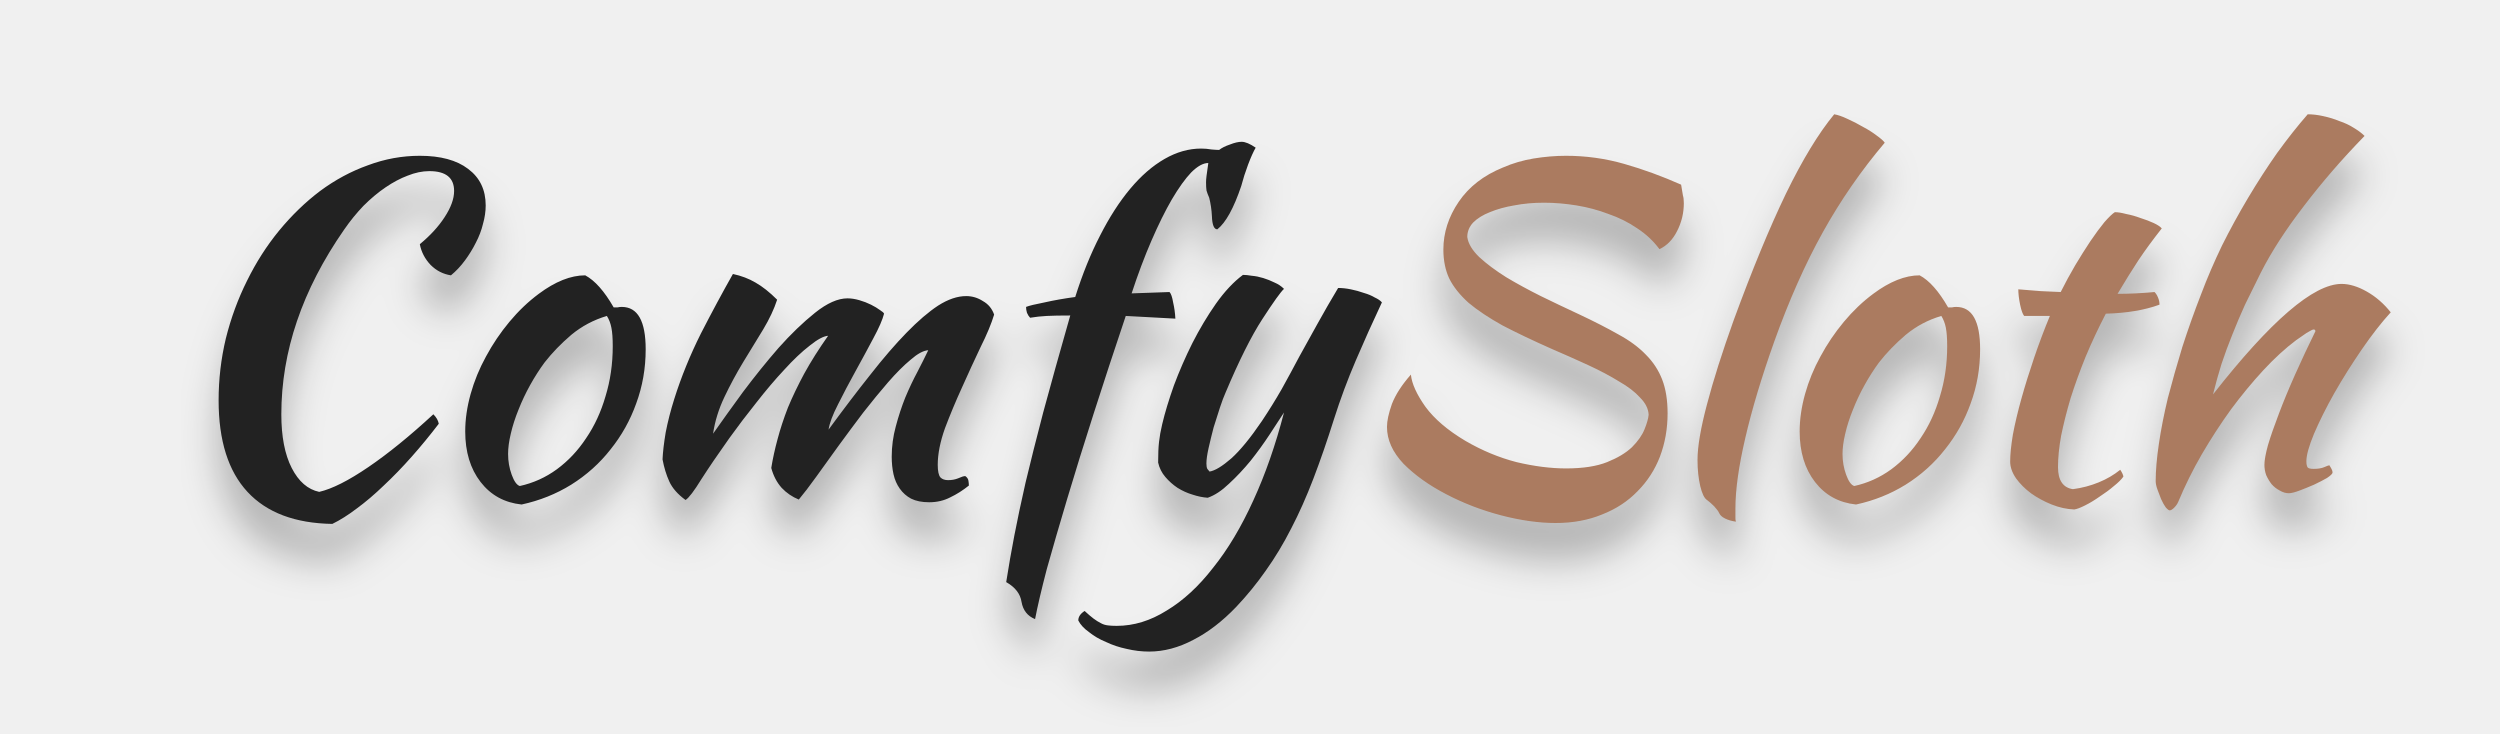
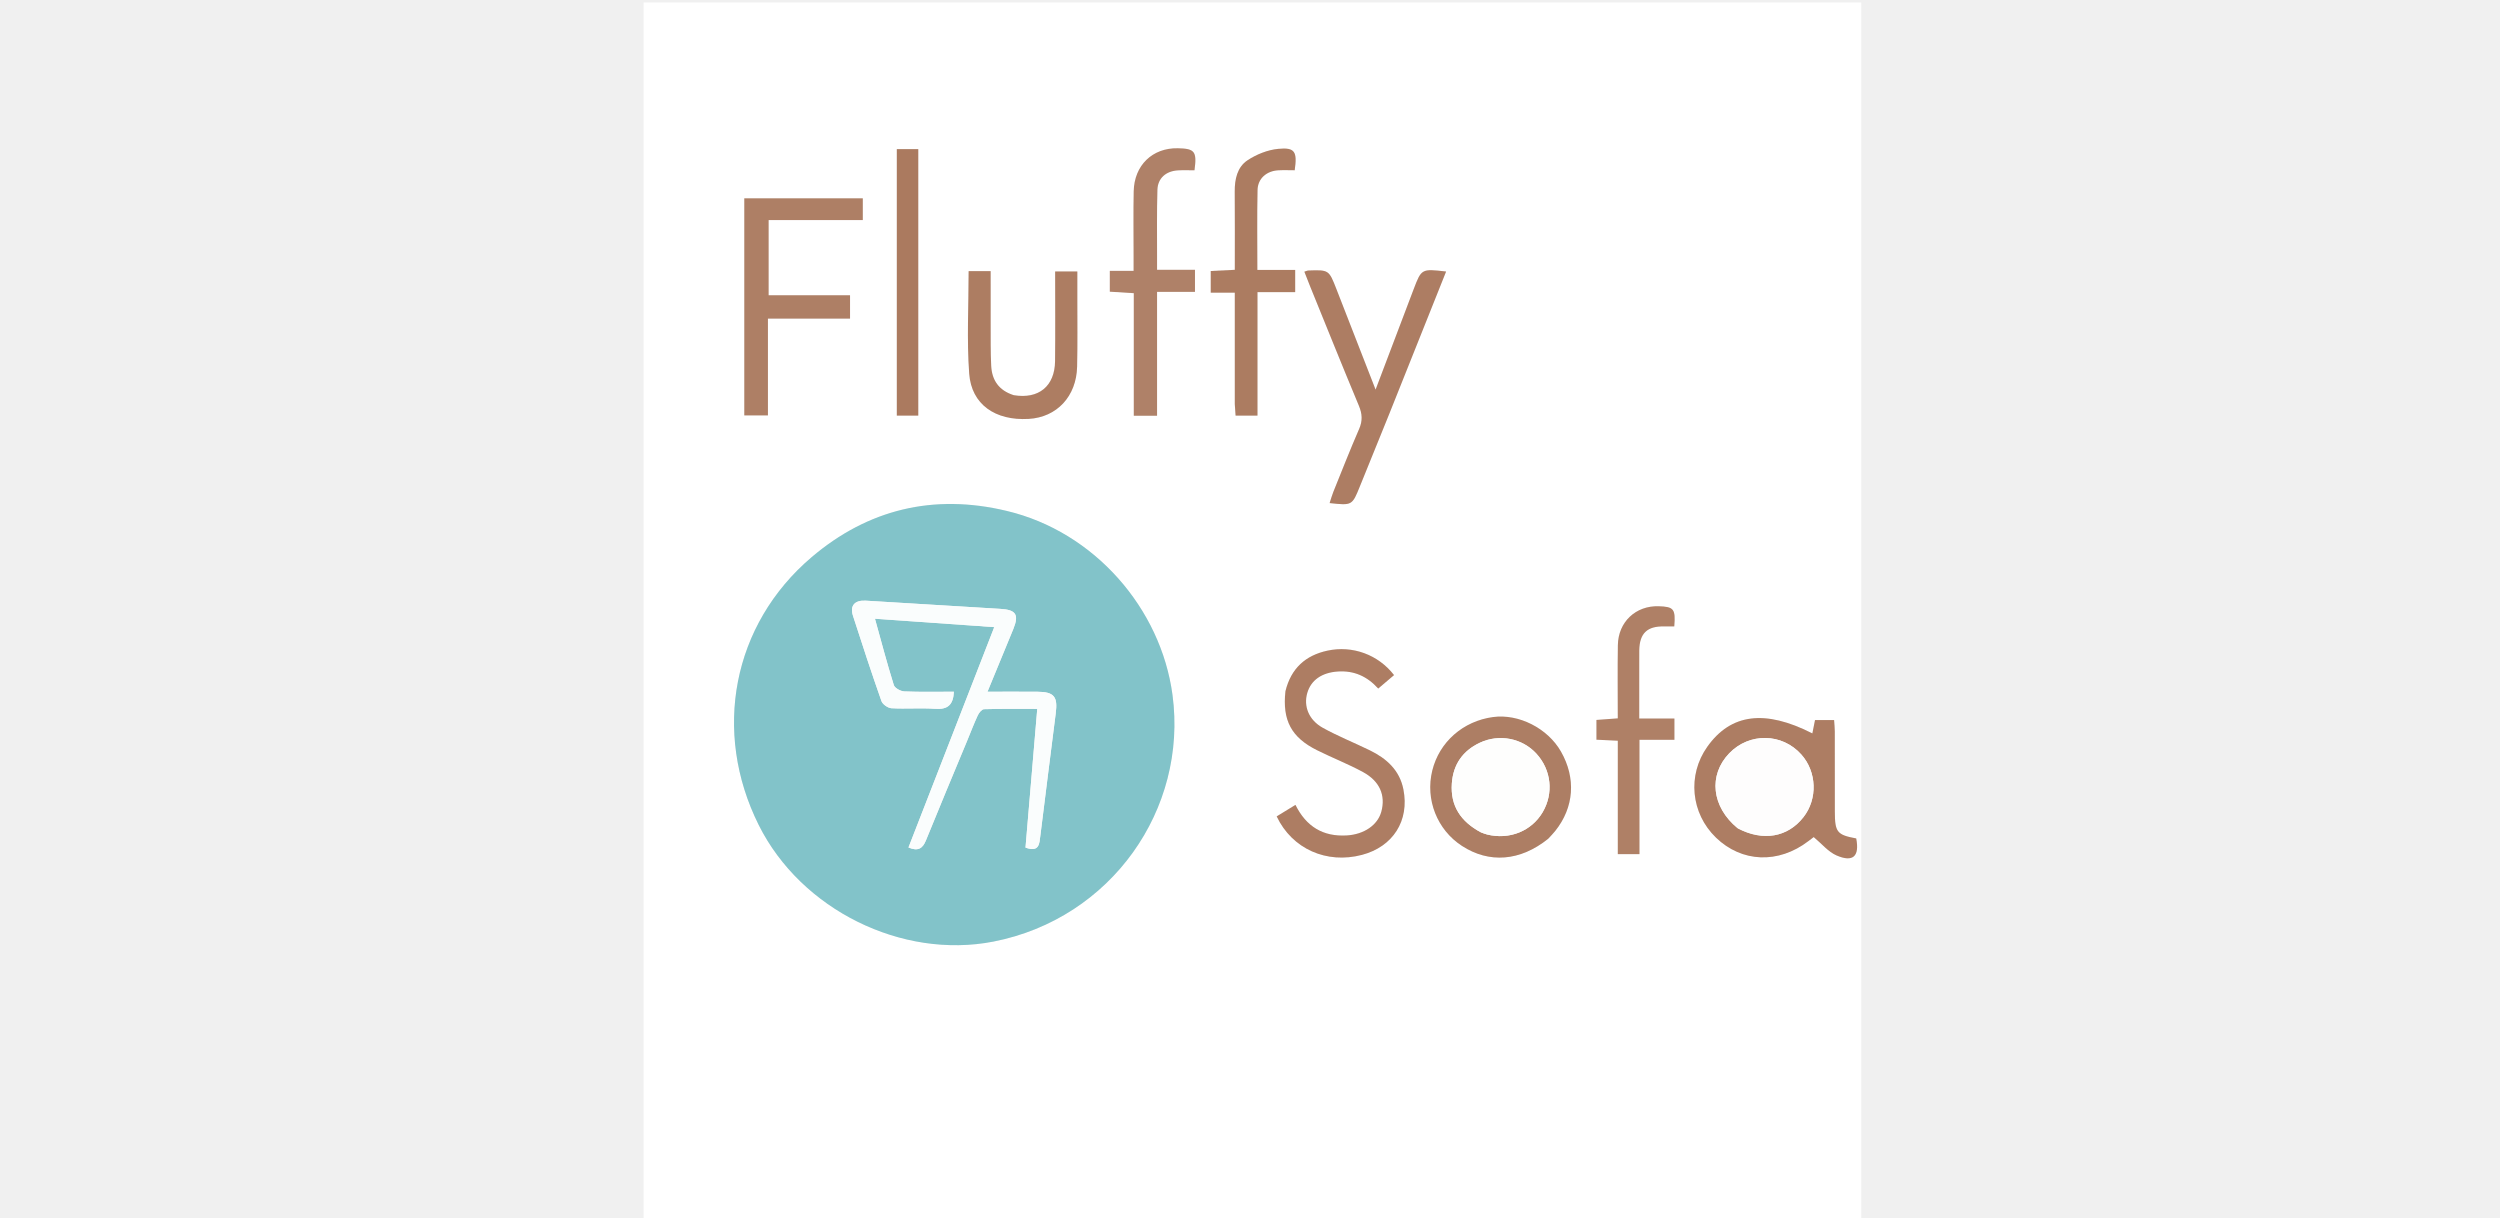
- <svg xmlns="http://www.w3.org/2000/svg" width="266" height="78" viewBox="0 0 266 78" fill="none">
-   <g filter="url(#filter0_d)">
-     <path d="M23.261 42.592C23.261 40.352 23.517 38.16 24.029 36.016C24.573 33.84 25.325 31.792 26.285 29.872C27.245 27.92 28.381 26.144 29.693 24.544C31.037 22.912 32.493 21.504 34.061 20.32C35.661 19.136 37.357 18.224 39.149 17.584C40.941 16.912 42.781 16.576 44.669 16.576C46.877 16.576 48.589 17.04 49.805 17.968C51.053 18.896 51.677 20.192 51.677 21.856C51.677 22.496 51.581 23.152 51.389 23.824C51.229 24.496 50.973 25.168 50.621 25.84C50.301 26.48 49.917 27.104 49.469 27.712C49.021 28.32 48.525 28.848 47.981 29.296C47.149 29.168 46.429 28.8 45.821 28.192C45.213 27.552 44.829 26.816 44.669 25.984C45.789 25.056 46.669 24.096 47.309 23.104C47.981 22.08 48.317 21.152 48.317 20.32C48.317 18.912 47.437 18.208 45.677 18.208C44.941 18.208 44.173 18.368 43.373 18.688C42.605 18.976 41.821 19.392 41.021 19.936C40.221 20.48 39.437 21.136 38.669 21.904C37.933 22.672 37.245 23.52 36.605 24.448C32.157 30.848 29.933 37.392 29.933 44.08C29.933 46.448 30.301 48.352 31.037 49.792C31.773 51.232 32.749 52.08 33.965 52.336C35.341 52.016 37.085 51.136 39.197 49.696C41.309 48.256 43.613 46.384 46.109 44.08C46.429 44.4 46.621 44.736 46.685 45.088C45.757 46.304 44.797 47.472 43.805 48.592C42.813 49.712 41.821 50.736 40.829 51.664C39.869 52.592 38.909 53.408 37.949 54.112C37.021 54.816 36.157 55.36 35.357 55.744C31.389 55.68 28.381 54.544 26.333 52.336C24.285 50.128 23.261 46.88 23.261 42.592ZM55.5 53.68C53.676 53.488 52.22 52.688 51.132 51.28C50.044 49.872 49.5 48.08 49.5 45.904C49.5 44.624 49.692 43.296 50.076 41.92C50.46 40.544 51.004 39.216 51.708 37.936C52.412 36.624 53.244 35.392 54.204 34.24C55.164 33.088 56.204 32.096 57.324 31.264C59.084 29.952 60.732 29.296 62.268 29.296C63.292 29.84 64.3 30.976 65.292 32.704C65.452 32.704 65.596 32.704 65.724 32.704C65.852 32.672 65.996 32.656 66.156 32.656C67.852 32.656 68.7 34.16 68.7 37.168C68.7 39.184 68.364 41.104 67.692 42.928C67.052 44.72 66.14 46.352 64.956 47.824C63.804 49.296 62.412 50.544 60.78 51.568C59.18 52.56 57.42 53.264 55.5 53.68ZM57.948 38.56C57.404 39.296 56.892 40.096 56.412 40.96C55.932 41.824 55.516 42.704 55.164 43.6C54.812 44.464 54.54 45.312 54.348 46.144C54.156 46.944 54.06 47.664 54.06 48.304C54.06 49.072 54.188 49.808 54.444 50.512C54.7 51.216 54.988 51.616 55.308 51.712C56.748 51.392 58.06 50.8 59.244 49.936C60.46 49.04 61.5 47.936 62.364 46.624C63.26 45.312 63.948 43.824 64.428 42.16C64.94 40.496 65.196 38.72 65.196 36.832C65.196 36 65.148 35.344 65.052 34.864C64.956 34.384 64.796 33.968 64.572 33.616C63.164 34.032 61.9 34.704 60.78 35.632C59.692 36.56 58.748 37.536 57.948 38.56ZM98.767 37.264C98.255 37.296 97.631 37.632 96.895 38.272C96.159 38.88 95.359 39.68 94.495 40.672C93.663 41.632 92.783 42.704 91.855 43.888C90.959 45.072 90.079 46.256 89.215 47.44C88.383 48.592 87.599 49.68 86.863 50.704C86.127 51.728 85.503 52.544 84.991 53.152C84.287 52.864 83.679 52.448 83.167 51.904C82.655 51.328 82.287 50.624 82.063 49.792C82.223 48.8 82.447 47.776 82.735 46.72C83.023 45.632 83.391 44.512 83.839 43.36C84.319 42.208 84.895 41.008 85.567 39.76C86.271 38.48 87.119 37.136 88.111 35.728C87.631 35.76 86.975 36.112 86.143 36.784C85.311 37.424 84.415 38.272 83.455 39.328C82.495 40.352 81.503 41.52 80.479 42.832C79.455 44.112 78.495 45.376 77.599 46.624C76.415 48.288 75.423 49.744 74.623 50.992C73.855 52.24 73.295 52.976 72.943 53.2C72.111 52.592 71.535 51.936 71.215 51.232C70.895 50.528 70.655 49.744 70.495 48.88C70.527 48.112 70.639 47.152 70.831 46C71.055 44.848 71.359 43.664 71.743 42.448C72.479 40.112 73.423 37.792 74.575 35.488C75.759 33.184 76.895 31.072 77.983 29.152C78.879 29.344 79.679 29.648 80.383 30.064C81.119 30.48 81.887 31.088 82.687 31.888C82.367 32.88 81.871 33.936 81.199 35.056C80.527 36.144 79.823 37.296 79.087 38.512C78.351 39.728 77.679 40.976 77.071 42.256C76.463 43.536 76.063 44.832 75.871 46.144C76.767 44.864 77.823 43.392 79.039 41.728C80.287 40.064 81.551 38.496 82.831 37.024C84.143 35.552 85.439 34.304 86.719 33.28C87.999 32.256 89.151 31.744 90.175 31.744C90.559 31.744 90.975 31.808 91.423 31.936C91.871 32.064 92.287 32.224 92.671 32.416C93.055 32.608 93.375 32.8 93.631 32.992C93.887 33.152 94.031 33.28 94.063 33.376C93.903 34.016 93.519 34.896 92.911 36.016C92.335 37.104 91.711 38.256 91.039 39.472C90.367 40.688 89.743 41.872 89.167 43.024C88.591 44.144 88.255 45.04 88.159 45.712C89.727 43.568 91.199 41.632 92.575 39.904C93.951 38.144 95.247 36.64 96.463 35.392C97.679 34.144 98.799 33.184 99.823 32.512C100.879 31.84 101.871 31.504 102.799 31.504C103.439 31.504 104.031 31.68 104.575 32.032C105.151 32.352 105.551 32.832 105.775 33.472C105.487 34.432 105.007 35.584 104.335 36.928C103.695 38.272 103.039 39.696 102.367 41.2C101.695 42.672 101.087 44.128 100.543 45.568C100.031 47.008 99.775 48.304 99.775 49.456C99.775 50.128 99.871 50.576 100.063 50.8C100.255 50.992 100.527 51.088 100.879 51.088C101.263 51.088 101.615 51.024 101.935 50.896C102.287 50.736 102.543 50.656 102.703 50.656C102.895 50.784 103.007 50.944 103.039 51.136C103.071 51.328 103.087 51.504 103.087 51.664C102.447 52.176 101.791 52.592 101.119 52.912C100.447 53.264 99.695 53.44 98.863 53.44C98.095 53.44 97.455 53.312 96.943 53.056C96.463 52.8 96.063 52.448 95.743 52C95.423 51.552 95.199 51.04 95.071 50.464C94.943 49.888 94.879 49.264 94.879 48.592C94.879 47.504 95.023 46.432 95.311 45.376C95.599 44.288 95.935 43.264 96.319 42.304C96.735 41.312 97.167 40.4 97.615 39.568C98.063 38.704 98.447 37.936 98.767 37.264ZM110.132 65.872C109.332 65.552 108.852 64.944 108.692 64.048C108.564 63.184 108.02 62.48 107.06 61.936C107.316 60.304 107.604 58.656 107.924 56.992C108.244 55.328 108.644 53.44 109.124 51.328C109.636 49.184 110.26 46.704 110.996 43.888C111.764 41.04 112.724 37.6 113.876 33.568C112.82 33.568 111.988 33.584 111.38 33.616C110.772 33.648 110.18 33.712 109.604 33.808C109.476 33.68 109.364 33.504 109.268 33.28C109.204 33.056 109.172 32.848 109.172 32.656C109.492 32.528 110.148 32.368 111.14 32.176C112.132 31.952 113.22 31.76 114.404 31.6C115.172 29.168 116.052 26.992 117.044 25.072C118.036 23.12 119.108 21.456 120.26 20.08C121.412 18.704 122.628 17.648 123.908 16.912C125.188 16.176 126.484 15.808 127.796 15.808C128.18 15.808 128.548 15.84 128.9 15.904C129.252 15.936 129.524 15.952 129.716 15.952C130.004 15.728 130.388 15.536 130.868 15.376C131.348 15.184 131.764 15.088 132.116 15.088C132.5 15.088 132.996 15.296 133.604 15.712C133.348 16.16 133.076 16.768 132.788 17.536C132.5 18.304 132.26 19.056 132.068 19.792C131.268 22.16 130.42 23.696 129.524 24.4C129.172 24.4 128.98 23.936 128.948 23.008C128.916 22.336 128.82 21.68 128.66 21.04C128.532 20.752 128.436 20.496 128.372 20.272C128.34 20.048 128.324 19.76 128.324 19.408C128.324 19.216 128.34 18.992 128.372 18.736C128.404 18.448 128.468 17.984 128.564 17.344C128.02 17.344 127.412 17.68 126.74 18.352C126.1 19.024 125.412 19.984 124.676 21.232C123.972 22.448 123.252 23.904 122.516 25.6C121.78 27.296 121.076 29.168 120.404 31.216L124.436 31.072C124.596 31.232 124.724 31.6 124.82 32.176C124.948 32.72 125.028 33.296 125.06 33.904L119.78 33.616C118.564 37.232 117.428 40.688 116.372 43.984C115.316 47.28 114.372 50.32 113.54 53.104C112.708 55.888 111.988 58.368 111.38 60.544C110.804 62.752 110.388 64.528 110.132 65.872ZM141.946 44.56C141.21 46.896 140.474 49.024 139.738 50.944C139.002 52.864 138.218 54.624 137.386 56.224C136.554 57.856 135.658 59.344 134.698 60.688C133.738 62.064 132.682 63.36 131.53 64.576C130.058 66.112 128.538 67.28 126.97 68.08C125.402 68.912 123.834 69.328 122.266 69.328C121.466 69.328 120.666 69.232 119.866 69.04C119.098 68.88 118.378 68.64 117.706 68.32C117.002 68.032 116.394 67.68 115.882 67.264C115.338 66.88 114.954 66.464 114.73 66.016C114.73 65.632 114.954 65.296 115.402 65.008C115.786 65.36 116.106 65.632 116.362 65.824C116.618 66.016 116.874 66.176 117.13 66.304C117.354 66.432 117.61 66.512 117.898 66.544C118.154 66.576 118.458 66.592 118.81 66.592C120.634 66.592 122.41 66.048 124.138 64.96C125.898 63.904 127.546 62.384 129.082 60.4C130.65 58.448 132.074 56.064 133.354 53.248C134.634 50.464 135.722 47.344 136.618 43.888C136.202 44.528 135.69 45.312 135.082 46.24C134.474 47.168 133.802 48.096 133.066 49.024C132.33 49.92 131.562 50.736 130.762 51.472C129.994 52.208 129.242 52.704 128.506 52.96C127.994 52.928 127.45 52.816 126.874 52.624C126.33 52.464 125.802 52.224 125.29 51.904C124.81 51.584 124.378 51.2 123.994 50.752C123.61 50.304 123.354 49.792 123.226 49.216C123.226 48.288 123.258 47.552 123.322 47.008C123.386 46.432 123.498 45.808 123.658 45.136C123.946 43.92 124.362 42.544 124.906 41.008C125.482 39.472 126.138 37.968 126.874 36.496C127.642 34.992 128.474 33.6 129.37 32.32C130.298 31.008 131.258 29.984 132.25 29.248C132.506 29.248 132.826 29.28 133.21 29.344C133.594 29.376 133.994 29.456 134.41 29.584C134.826 29.712 135.226 29.872 135.61 30.064C135.994 30.224 136.33 30.448 136.618 30.736C136.266 31.056 135.498 32.128 134.314 33.952C133.13 35.776 131.818 38.4 130.378 41.824C130.218 42.176 130.026 42.688 129.802 43.36C129.578 44.032 129.354 44.736 129.13 45.472C128.938 46.208 128.762 46.928 128.602 47.632C128.442 48.336 128.362 48.896 128.362 49.312C128.362 49.568 128.394 49.76 128.458 49.888C128.554 50.016 128.634 50.112 128.698 50.176C129.274 50.08 130.042 49.616 131.002 48.784C131.962 47.92 133.05 46.592 134.266 44.8C135.034 43.648 135.738 42.512 136.378 41.392C137.018 40.24 137.642 39.088 138.25 37.936C138.89 36.784 139.546 35.6 140.218 34.384C140.89 33.168 141.61 31.92 142.378 30.64C142.794 30.64 143.242 30.688 143.722 30.784C144.202 30.88 144.666 31.008 145.114 31.168C145.562 31.296 145.946 31.456 146.266 31.648C146.618 31.808 146.874 31.984 147.034 32.176C146.042 34.288 145.114 36.352 144.25 38.368C143.386 40.384 142.618 42.448 141.946 44.56Z" fill="#222222" />
-     <path d="M178.871 19.648C178.967 20.192 179.031 20.576 179.063 20.8C179.127 20.992 179.159 21.264 179.159 21.616C179.159 22.672 178.919 23.664 178.439 24.592C177.991 25.488 177.367 26.128 176.567 26.512C175.927 25.648 175.143 24.912 174.215 24.304C173.287 23.664 172.263 23.152 171.143 22.768C170.055 22.352 168.919 22.048 167.735 21.856C166.551 21.664 165.399 21.568 164.279 21.568C163.159 21.568 162.103 21.664 161.111 21.856C160.151 22.016 159.287 22.256 158.519 22.576C157.783 22.864 157.191 23.232 156.743 23.68C156.327 24.128 156.119 24.64 156.119 25.216C156.215 25.92 156.647 26.64 157.415 27.376C158.183 28.08 159.127 28.784 160.247 29.488C161.367 30.16 162.599 30.832 163.943 31.504C165.319 32.176 166.663 32.816 167.975 33.424C169.607 34.192 171.015 34.912 172.199 35.584C173.383 36.224 174.359 36.944 175.127 37.744C175.895 38.512 176.471 39.392 176.855 40.384C177.239 41.376 177.431 42.576 177.431 43.984C177.431 45.616 177.159 47.152 176.615 48.592C176.071 50 175.271 51.232 174.215 52.288C173.191 53.344 171.943 54.16 170.471 54.736C168.999 55.344 167.351 55.648 165.527 55.648C163.735 55.648 161.799 55.376 159.719 54.832C157.639 54.288 155.687 53.536 153.863 52.576C152.071 51.648 150.567 50.576 149.351 49.36C148.167 48.112 147.575 46.8 147.575 45.424C147.575 44.784 147.751 43.968 148.103 42.976C148.487 41.984 149.159 40.944 150.119 39.856C150.215 40.816 150.727 41.952 151.655 43.264C152.615 44.576 154.039 45.792 155.927 46.912C157.687 47.936 159.495 48.688 161.351 49.168C163.239 49.616 164.999 49.84 166.631 49.84C168.423 49.84 169.879 49.616 170.999 49.168C172.119 48.72 172.999 48.192 173.639 47.584C174.279 46.944 174.727 46.304 174.983 45.664C175.239 45.024 175.383 44.512 175.415 44.128C175.383 43.488 175.079 42.88 174.503 42.304C173.959 41.696 173.207 41.12 172.247 40.576C171.319 40 170.231 39.424 168.983 38.848C167.735 38.272 166.439 37.696 165.095 37.12C163.079 36.224 161.335 35.392 159.863 34.624C158.423 33.824 157.223 33.024 156.263 32.224C155.335 31.392 154.647 30.528 154.199 29.632C153.783 28.736 153.575 27.712 153.575 26.56C153.575 24.768 154.119 23.072 155.207 21.472C156.295 19.872 157.863 18.656 159.911 17.824C160.935 17.376 162.023 17.056 163.175 16.864C164.359 16.672 165.511 16.576 166.631 16.576C168.743 16.576 170.807 16.864 172.823 17.44C174.839 18.016 176.855 18.752 178.871 19.648ZM180.616 48.928C180.616 47.52 180.952 45.552 181.624 43.024C182.296 40.464 183.24 37.488 184.456 34.096C186.44 28.688 188.296 24.192 190.024 20.608C191.784 16.992 193.496 14.176 195.16 12.16C195.544 12.224 196.008 12.384 196.552 12.64C197.128 12.896 197.688 13.184 198.232 13.504C198.776 13.792 199.256 14.096 199.672 14.416C200.12 14.736 200.408 14.992 200.536 15.184C198.04 18.128 195.848 21.296 193.96 24.688C192.072 28.08 190.344 31.968 188.776 36.352C187.432 40.128 186.408 43.536 185.704 46.576C185 49.584 184.648 52.096 184.648 54.112C184.648 54.656 184.648 54.992 184.648 55.12C184.648 55.248 184.664 55.376 184.696 55.504C184.248 55.44 183.864 55.328 183.544 55.168C183.224 55.008 183.016 54.816 182.92 54.592C182.856 54.432 182.68 54.192 182.392 53.872C182.104 53.584 181.848 53.36 181.624 53.2C181.336 53.008 181.096 52.512 180.904 51.712C180.712 50.88 180.616 49.952 180.616 48.928ZM197.484 53.68C195.66 53.488 194.204 52.688 193.116 51.28C192.028 49.872 191.484 48.08 191.484 45.904C191.484 44.624 191.676 43.296 192.06 41.92C192.444 40.544 192.988 39.216 193.692 37.936C194.396 36.624 195.228 35.392 196.188 34.24C197.148 33.088 198.188 32.096 199.308 31.264C201.068 29.952 202.716 29.296 204.252 29.296C205.276 29.84 206.284 30.976 207.276 32.704C207.436 32.704 207.58 32.704 207.708 32.704C207.836 32.672 207.98 32.656 208.14 32.656C209.836 32.656 210.684 34.16 210.684 37.168C210.684 39.184 210.348 41.104 209.676 42.928C209.036 44.72 208.124 46.352 206.94 47.824C205.788 49.296 204.396 50.544 202.764 51.568C201.164 52.56 199.404 53.264 197.484 53.68ZM199.932 38.56C199.388 39.296 198.876 40.096 198.396 40.96C197.916 41.824 197.5 42.704 197.148 43.6C196.796 44.464 196.524 45.312 196.332 46.144C196.14 46.944 196.044 47.664 196.044 48.304C196.044 49.072 196.172 49.808 196.428 50.512C196.684 51.216 196.972 51.616 197.292 51.712C198.732 51.392 200.044 50.8 201.228 49.936C202.444 49.04 203.484 47.936 204.348 46.624C205.244 45.312 205.932 43.824 206.412 42.16C206.924 40.496 207.18 38.72 207.18 36.832C207.18 36 207.132 35.344 207.036 34.864C206.94 34.384 206.78 33.968 206.556 33.616C205.148 34.032 203.884 34.704 202.764 35.632C201.676 36.56 200.732 37.536 199.932 38.56ZM215.371 33.616C215.211 33.424 215.067 33.024 214.939 32.416C214.811 31.776 214.747 31.232 214.747 30.784C215.579 30.848 216.379 30.912 217.147 30.976C217.915 31.008 218.619 31.04 219.259 31.072C219.739 30.112 220.251 29.168 220.795 28.24C221.371 27.28 221.915 26.416 222.427 25.648C222.971 24.848 223.467 24.176 223.915 23.632C224.395 23.088 224.763 22.736 225.019 22.576C225.339 22.576 225.739 22.64 226.219 22.768C226.731 22.864 227.243 23.008 227.755 23.2C228.267 23.36 228.731 23.536 229.147 23.728C229.563 23.92 229.851 24.112 230.011 24.304C229.051 25.52 228.219 26.656 227.515 27.712C226.843 28.736 226.107 29.92 225.307 31.264C225.947 31.264 226.587 31.248 227.227 31.216C227.899 31.184 228.571 31.136 229.243 31.072C229.403 31.232 229.531 31.44 229.627 31.696C229.723 31.92 229.771 32.16 229.771 32.416C228.203 32.992 226.299 33.312 224.059 33.376C223.259 34.912 222.539 36.448 221.899 37.984C221.291 39.488 220.763 40.944 220.315 42.352C219.899 43.76 219.563 45.088 219.307 46.336C219.083 47.584 218.971 48.704 218.971 49.696C218.971 51.104 219.499 51.888 220.555 52.048C221.515 51.92 222.427 51.68 223.291 51.328C224.155 50.976 224.923 50.528 225.595 49.984C225.787 50.272 225.899 50.512 225.931 50.704C225.739 50.992 225.403 51.328 224.923 51.712C224.475 52.096 223.979 52.464 223.435 52.816C222.891 53.2 222.363 53.52 221.851 53.776C221.339 54.032 220.955 54.176 220.699 54.208C219.899 54.176 219.099 54 218.299 53.68C217.499 53.36 216.763 52.96 216.091 52.48C215.451 52 214.923 51.472 214.507 50.896C214.091 50.288 213.883 49.696 213.883 49.12C213.883 48.352 213.979 47.392 214.171 46.24C214.395 45.056 214.699 43.776 215.083 42.4C215.467 41.024 215.915 39.584 216.427 38.08C216.939 36.576 217.499 35.088 218.107 33.616H215.371ZM229.366 51.184C229.366 50.064 229.478 48.752 229.702 47.248C229.926 45.712 230.246 44.08 230.662 42.352C231.11 40.624 231.622 38.816 232.198 36.928C232.806 35.04 233.478 33.152 234.214 31.264C234.854 29.568 235.59 27.856 236.422 26.128C237.286 24.4 238.214 22.704 239.206 21.04C240.198 19.376 241.222 17.792 242.278 16.288C243.366 14.784 244.454 13.408 245.542 12.16C246.054 12.16 246.598 12.224 247.174 12.352C247.782 12.48 248.358 12.656 248.902 12.88C249.478 13.072 249.99 13.312 250.438 13.6C250.918 13.888 251.302 14.176 251.59 14.464C249.19 16.928 247.03 19.424 245.11 21.952C243.19 24.448 241.67 26.8 240.55 29.008C239.942 30.224 239.382 31.36 238.87 32.416C238.39 33.472 237.942 34.528 237.526 35.584C237.11 36.608 236.726 37.648 236.374 38.704C236.054 39.728 235.75 40.816 235.462 41.968C241.606 34.128 246.166 30.208 249.142 30.208C249.974 30.208 250.87 30.48 251.83 31.024C252.79 31.568 253.638 32.304 254.374 33.232C253.382 34.32 252.358 35.632 251.302 37.168C250.246 38.704 249.27 40.256 248.374 41.824C247.51 43.36 246.79 44.8 246.214 46.144C245.67 47.456 245.398 48.432 245.398 49.072C245.398 49.392 245.446 49.616 245.542 49.744C245.638 49.84 245.846 49.888 246.166 49.888C246.646 49.888 247.03 49.824 247.318 49.696C247.606 49.568 247.782 49.504 247.846 49.504C248.006 49.76 248.102 49.936 248.134 50.032C248.166 50.128 248.182 50.208 248.182 50.272C248.182 50.4 247.99 50.592 247.606 50.848C247.222 51.072 246.758 51.312 246.214 51.568C245.702 51.792 245.19 52 244.678 52.192C244.166 52.384 243.782 52.48 243.526 52.48C243.206 52.48 242.886 52.384 242.566 52.192C242.246 52.032 241.958 51.808 241.702 51.52C241.478 51.232 241.286 50.912 241.126 50.56C240.998 50.208 240.934 49.84 240.934 49.456C240.934 48.976 241.062 48.272 241.318 47.344C241.606 46.384 241.99 45.28 242.47 44.032C242.95 42.752 243.526 41.36 244.198 39.856C244.87 38.352 245.59 36.816 246.358 35.248C246.358 35.12 246.294 35.056 246.166 35.056C246.07 35.056 245.814 35.184 245.398 35.44C245.014 35.696 244.646 35.952 244.294 36.208C243.142 37.072 241.974 38.144 240.79 39.424C239.638 40.672 238.502 42.048 237.382 43.552C236.294 45.056 235.254 46.656 234.262 48.352C233.302 50.016 232.47 51.696 231.766 53.392C231.67 53.616 231.526 53.824 231.334 54.016C231.142 54.208 230.982 54.304 230.854 54.304C230.758 54.304 230.614 54.192 230.422 53.968C230.262 53.744 230.102 53.456 229.942 53.104C229.814 52.784 229.686 52.448 229.558 52.096C229.43 51.744 229.366 51.44 229.366 51.184Z" fill="#AB7B60" />
-   </g>
-   <defs>
-     <filter id="filter0_d" x="19.261" y="12.16" width="239.113" height="65.168" filterUnits="userSpaceOnUse" color-interpolation-filters="sRGB">
-       <feFlood flood-opacity="0" result="BackgroundImageFix" />
-       <feColorMatrix in="SourceAlpha" type="matrix" values="0 0 0 0 0 0 0 0 0 0 0 0 0 0 0 0 0 0 127 0" />
-       <feOffset dy="4" />
-       <feGaussianBlur stdDeviation="2" />
-       <feColorMatrix type="matrix" values="0 0 0 0 0 0 0 0 0 0 0 0 0 0 0 0 0 0 0.25 0" />
-       <feBlend mode="normal" in2="BackgroundImageFix" result="effect1_dropShadow" />
-       <feBlend mode="normal" in="SourceGraphic" in2="effect1_dropShadow" result="shape" />
-     </filter>
-   </defs>
+ <svg xmlns="http://www.w3.org/2000/svg" version="1.1" id="Layer_1" x="0px" y="0px" width="339.113" height="165.168" viewBox="0 0 500 500" enable-background="new 0 0 500 500" xml:space="preserve">
+   <path fill="#FFFFFF" opacity="1" stroke="none" d=" M264,501   C176,501 88.5,501 1,501   C1,334.333 1,167.667 1,1   C167.667,1 334.333,1 501,1   C501,167.667 501,334.333 501,501   C422.167,501 343.333,501 264,501  M149.759,209.717   C119.959,202.556 93.042,209.218 70.036,228.753   C37.362,256.498 29.179,300.524 48.267,338.77   C65.674,373.647 107.147,393.951 144.609,386.647   C193.081,377.197 224.439,332.231 218.181,285.393   C213.422,249.773 186.037,218.336 149.759,209.717  M479.577,345.135   C480.494,344.457 481.411,343.78 481.481,343.728   C484.812,346.494 487.426,349.767 490.821,351.251   C497.64,354.232 500.353,351.617 498.928,344.287   C491.067,342.823 490.174,341.745 490.15,333.316   C490.12,322.33 490.155,311.343 490.129,300.357   C490.126,298.777 489.943,297.198 489.847,295.67   C486.867,295.67 484.456,295.67 482.013,295.67   C481.612,297.685 481.276,299.376 480.921,301.16   C461.444,291.213 447.435,293.055 437.797,306.621   C429.512,318.284 431.003,333.967 441.348,343.959   C451.924,354.174 466.969,354.831 479.577,345.135  M70.496,121.252   C64.414,121.252 58.332,121.252 52.33,121.252   C52.33,110.605 52.33,100.738 52.33,90.361   C65.501,90.361 78.24,90.361 90.999,90.361   C90.999,86.973 90.999,84.117 90.999,81.433   C74.504,81.433 58.45,81.433 42.345,81.433   C42.345,111.382 42.345,140.94 42.345,170.585   C45.638,170.585 48.648,170.585 52.048,170.585   C52.048,157.233 52.048,144.31 52.048,130.837   C63.492,130.837 74.555,130.837 85.763,130.837   C85.763,127.404 85.763,124.537 85.763,121.253   C80.76,121.253 76.127,121.253 70.496,121.252  M264.446,284.214   C263.244,295.811 266.983,302.797 277.503,308.047   C283.746,311.162 290.288,313.704 296.411,317.028   C303.311,320.774 305.74,326.625 303.939,333.267   C302.43,338.836 296.815,342.639 289.715,343.057   C280.027,343.627 273.089,339.437 268.666,330.513   C265.837,332.245 263.371,333.754 260.958,335.232   C267.289,348.607 281.464,354.855 295.958,351.04   C308.727,347.679 315.525,336.987 312.993,324.155   C311.432,316.245 306.092,311.477 299.238,308.124   C292.821,304.984 286.146,302.331 279.911,298.874   C274.088,295.645 271.936,289.981 273.518,284.543   C275.065,279.223 279.558,276.171 286.066,275.738   C292.655,275.3 298.062,277.658 302.652,282.736   C304.986,280.753 307.078,278.976 309.15,277.216   C302.683,268.839 292.099,264.921 281.729,267.19   C272.884,269.124 266.876,274.344 264.446,284.214  M307.21,169.834   C314.957,150.453 322.705,131.073 330.53,111.496   C320.44,110.334 320.423,110.328 317.211,118.734   C314.182,126.658 311.194,134.598 308.187,142.531   C306.117,147.995 304.045,153.457 301.568,159.991   C295.897,145.434 290.71,132.114 285.518,118.797   C282.397,110.792 282.393,110.788 273.955,111.079   C273.512,111.095 273.077,111.333 272.322,111.566   C273.15,113.676 273.912,115.677 274.718,117.66   C281.359,133.994 287.931,150.357 294.722,166.628   C296.104,169.941 296.28,172.776 294.826,176.118   C291.112,184.657 287.715,193.335 284.227,201.972   C283.637,203.433 283.225,204.966 282.693,206.58   C291.957,207.592 291.938,207.584 295.126,199.693   C299.052,189.976 303.013,180.273 307.21,169.834  M211.836,149.5   C211.836,139.767 211.836,130.034 211.836,119.847   C217.614,119.847 222.534,119.847 227.408,119.847   C227.408,116.648 227.408,113.951 227.408,110.8   C222.046,110.8 217.119,110.8 211.836,110.8   C211.836,108.699 211.832,107.06 211.837,105.421   C211.86,96.262 211.714,87.099 211.978,77.947   C212.117,73.136 215.547,70.203 220.51,69.946   C222.769,69.829 225.039,69.926 227.203,69.926   C228.264,62.168 227.319,61.023 220.37,60.884   C209.952,60.675 202.462,67.86 202.247,78.58   C202.07,87.402 202.206,96.231 202.204,105.057   C202.203,106.963 202.204,108.868 202.204,111.234   C198.433,111.234 195.515,111.234 192.435,111.234   C192.435,114.295 192.435,116.883 192.435,119.775   C195.719,119.979 198.782,120.168 202.28,120.385   C202.28,137.318 202.28,153.904 202.28,170.699   C205.629,170.699 208.509,170.699 211.836,170.699   C211.836,163.754 211.836,157.127 211.836,149.5  M372.69,344.212   C373.571,343.217 374.497,342.258 375.327,341.222   C383.092,331.519 383.942,319.536 377.664,308.569   C372.217,299.055 360.359,293.033 349.841,294.438   C337.5,296.087 327.718,304.697 324.844,316.438   C321.936,328.319 326.817,340.7 337.029,347.346   C348.205,354.619 360.968,353.648 372.69,344.212  M243.752,166.38   C243.863,167.811 243.973,169.242 244.082,170.65   C247.208,170.65 249.933,170.65 253.07,170.65   C253.07,153.715 253.07,137.129 253.07,119.96   C258.535,119.96 263.598,119.96 268.552,119.96   C268.552,116.65 268.552,113.944 268.552,110.829   C263.201,110.829 258.271,110.829 253.022,110.829   C253.022,99.615 252.865,88.817 253.094,78.027   C253.195,73.312 256.802,70.197 261.609,69.929   C263.882,69.803 266.167,69.908 268.357,69.908   C269.45,62.235 268.452,60.472 261.623,61.123   C257.269,61.538 252.665,63.379 248.989,65.813   C244.767,68.609 243.691,73.595 243.732,78.691   C243.819,89.307 243.759,99.924 243.759,110.794   C240.141,110.974 237.072,111.126 233.879,111.284   C233.879,114.369 233.879,117.072 233.879,120.176   C237.229,120.176 240.17,120.176 243.752,120.176   C243.752,135.518 243.752,150.46 243.752,166.38  M152.626,162.163   C146.808,160.311 144.024,156.064 143.727,150.228   C143.44,144.58 143.53,138.912 143.507,133.253   C143.477,125.963 143.5,118.674 143.5,111.323   C140.144,111.323 137.385,111.323 134.464,111.323   C134.464,125.544 133.679,139.539 134.694,153.402   C135.626,166.113 145.422,172.795 159.114,172.013   C170.654,171.355 178.725,162.794 179.007,150.547   C179.221,141.227 179.084,131.899 179.099,122.575   C179.105,118.821 179.1,115.067 179.1,111.459   C175.61,111.459 172.896,111.459 169.988,111.459   C169.988,124.03 170.099,136.181 169.954,148.328   C169.833,158.55 163.277,163.993 152.626,162.163  M409.831,273.544   C409.832,271.377 409.803,269.21 409.84,267.044   C409.958,260.064 413.099,257.062 420.056,257.225   C421.462,257.258 422.87,257.23 424.218,257.23   C424.798,250.043 424.027,249.138 417.815,248.943   C408.411,248.648 401.204,255.381 401.057,264.914   C400.903,274.869 401.022,284.829 401.022,294.984   C397.746,295.224 394.998,295.426 392.265,295.626   C392.265,298.529 392.265,301.075 392.265,303.742   C395.271,303.884 397.88,304.008 401.03,304.157   C401.03,319.794 401.03,335.194 401.03,350.741   C404.164,350.741 406.738,350.741 409.923,350.741   C409.923,335.086 409.923,319.697 409.923,303.787   C415.1,303.787 419.678,303.787 424.279,303.787   C424.279,300.7 424.279,298.161 424.279,295.047   C419.296,295.047 414.732,295.047 409.831,295.047   C409.831,287.82 409.831,281.175 409.831,273.544  M104.971,81.5   C104.971,111.219 104.971,140.937 104.971,170.652   C108.35,170.652 111.076,170.652 113.784,170.652   C113.784,133.955 113.784,97.607 113.784,61.238   C110.723,61.238 108.007,61.238 104.971,61.238   C104.971,67.901 104.971,74.2 104.971,81.5  z" />
+   <path fill="#82C3C9" opacity="1" stroke="none" d=" M150.162,209.808   C186.037,218.336 213.422,249.773 218.181,285.393   C224.439,332.231 193.081,377.197 144.609,386.647   C107.147,393.951 65.674,373.647 48.267,338.77   C29.179,300.524 37.362,256.498 70.036,228.753   C93.042,209.218 119.959,202.556 150.162,209.808  M133.811,304.334   C135.26,300.794 136.61,297.209 138.217,293.742   C138.704,292.691 139.88,291.237 140.775,291.211   C148.023,291.005 155.28,291.096 162.639,291.096   C160.993,310.523 159.4,329.325 157.814,348.045   C163.537,350.138 163.51,346.31 163.894,343.306   C166.044,326.512 168.034,309.698 170.229,292.91   C171.116,286.127 169.626,284.111 162.805,284.053   C156.161,283.997 149.517,284.041 142.203,284.041   C145.885,275.111 149.384,266.709 152.814,258.278   C155.224,252.355 153.897,250.402 147.535,250.025   C129.116,248.934 110.701,247.801 92.286,246.659   C87.709,246.376 85.613,248.646 86.979,252.883   C90.753,264.588 94.579,276.279 98.661,287.878   C99.134,289.22 101.31,290.738 102.772,290.819   C108.753,291.152 114.787,290.634 120.756,291.059   C125.805,291.418 128.156,289.498 128.402,284.04   C121.596,284.04 114.813,284.199 108.048,283.919   C106.531,283.856 104.131,282.554 103.745,281.319   C100.978,272.487 98.628,263.524 95.996,254.067   C112.33,255.217 128.127,256.329 144.983,257.516   C133.053,288.165 121.411,318.073 109.761,348.001   C113.809,349.728 115.632,348.271 116.911,345.133   C122.37,331.737 127.927,318.381 133.811,304.334  z" />
+   <path fill="#AD7D63" opacity="1" stroke="none" d=" M479.311,345.369   C466.969,354.831 451.924,354.174 441.348,343.959   C431.003,333.967 429.512,318.284 437.797,306.621   C447.435,293.055 461.444,291.213 480.921,301.16   C481.276,299.376 481.612,297.685 482.013,295.67   C484.456,295.67 486.867,295.67 489.847,295.67   C489.943,297.198 490.126,298.777 490.129,300.357   C490.155,311.343 490.12,322.33 490.15,333.316   C490.174,341.745 491.067,342.823 498.928,344.287   C500.353,351.617 497.64,354.232 490.821,351.251   C487.426,349.767 484.812,346.494 481.481,343.728   C481.411,343.78 480.494,344.457 479.311,345.369  M450.48,340.241   C460.676,345.591 470.802,343.81 477.278,335.527   C483.142,328.027 482.766,316.97 476.404,309.84   C468.488,300.967 455.035,300.743 446.768,309.345   C438.181,318.281 439.487,331.301 450.48,340.241  z" />
+   <path fill="#AE7F65" opacity="1" stroke="none" d=" M70.995,121.252   C76.127,121.253 80.76,121.253 85.763,121.253   C85.763,124.537 85.763,127.404 85.763,130.837   C74.555,130.837 63.492,130.837 52.048,130.837   C52.048,144.31 52.048,157.233 52.048,170.585   C48.648,170.585 45.638,170.585 42.345,170.585   C42.345,140.94 42.345,111.382 42.345,81.433   C58.45,81.433 74.504,81.433 90.999,81.433   C90.999,84.117 90.999,86.973 90.999,90.361   C78.24,90.361 65.501,90.361 52.33,90.361   C52.33,100.738 52.33,110.605 52.33,121.252   C58.332,121.252 64.414,121.252 70.995,121.252  z" />
+   <path fill="#AD7D63" opacity="1" stroke="none" d=" M264.559,283.813   C266.876,274.344 272.884,269.124 281.729,267.19   C292.099,264.921 302.683,268.839 309.15,277.216   C307.078,278.976 304.986,280.753 302.652,282.736   C298.062,277.658 292.655,275.3 286.066,275.738   C279.558,276.171 275.065,279.223 273.518,284.543   C271.936,289.981 274.088,295.645 279.911,298.874   C286.146,302.331 292.821,304.984 299.238,308.124   C306.092,311.477 311.432,316.245 312.993,324.155   C315.525,336.987 308.727,347.679 295.958,351.04   C281.464,354.855 267.289,348.607 260.958,335.232   C263.371,333.754 265.837,332.245 268.666,330.513   C273.089,339.437 280.027,343.627 289.715,343.057   C296.815,342.639 302.43,338.836 303.939,333.267   C305.74,326.625 303.311,320.774 296.411,317.028   C290.288,313.704 283.746,311.162 277.503,308.047   C266.983,302.797 263.244,295.811 264.559,283.813  z" />
+   <path fill="#AD7D63" opacity="1" stroke="none" d=" M307.085,170.199   C303.013,180.273 299.052,189.976 295.126,199.693   C291.938,207.584 291.957,207.592 282.693,206.58   C283.225,204.966 283.637,203.433 284.227,201.972   C287.715,193.335 291.112,184.657 294.826,176.118   C296.28,172.776 296.104,169.941 294.722,166.628   C287.931,150.357 281.359,133.994 274.718,117.66   C273.912,115.677 273.15,113.676 272.322,111.566   C273.077,111.333 273.512,111.095 273.955,111.079   C282.393,110.788 282.397,110.792 285.518,118.797   C290.71,132.114 295.897,145.434 301.568,159.991   C304.045,153.457 306.117,147.995 308.187,142.531   C311.194,134.598 314.182,126.658 317.211,118.734   C320.423,110.328 320.44,110.334 330.53,111.496   C322.705,131.073 314.957,150.453 307.085,170.199  z" />
+   <path fill="#AF8168" opacity="1" stroke="none" d=" M211.836,150   C211.836,157.127 211.836,163.754 211.836,170.699   C208.509,170.699 205.629,170.699 202.28,170.699   C202.28,153.904 202.28,137.318 202.28,120.385   C198.782,120.168 195.719,119.979 192.435,119.775   C192.435,116.883 192.435,114.295 192.435,111.234   C195.515,111.234 198.433,111.234 202.204,111.234   C202.204,108.868 202.203,106.963 202.204,105.057   C202.206,96.231 202.07,87.402 202.247,78.58   C202.462,67.86 209.952,60.675 220.37,60.884   C227.319,61.023 228.264,62.168 227.203,69.926   C225.039,69.926 222.769,69.829 220.51,69.946   C215.547,70.203 212.117,73.136 211.978,77.947   C211.714,87.099 211.86,96.262 211.837,105.421   C211.832,107.06 211.836,108.699 211.836,110.8   C217.119,110.8 222.046,110.8 227.408,110.8   C227.408,113.951 227.408,116.648 227.408,119.847   C222.534,119.847 217.614,119.847 211.836,119.847   C211.836,130.034 211.836,139.767 211.836,150  z" />
+   <path fill="#AD7E64" opacity="1" stroke="none" d=" M372.42,344.443   C360.968,353.648 348.205,354.619 337.029,347.346   C326.817,340.7 321.936,328.319 324.844,316.438   C327.718,304.697 337.5,296.087 349.841,294.438   C360.359,293.033 372.217,299.055 377.664,308.569   C383.942,319.536 383.092,331.519 375.327,341.222   C374.497,342.258 373.571,343.217 372.42,344.443  M345.043,341.894   C345.828,342.159 346.599,342.483 347.402,342.68   C356.554,344.93 365.627,341.263 370.187,333.492   C374.747,325.721 373.736,316.198 367.641,309.51   C361.84,303.144 352.362,301.216 344.358,304.998   C337.335,308.316 333.405,313.936 332.875,321.748   C332.256,330.888 336.449,337.308 345.043,341.894  z" />
+   <path fill="#AC7C61" opacity="1" stroke="none" d=" M243.752,165.891   C243.752,150.46 243.752,135.518 243.752,120.176   C240.17,120.176 237.229,120.176 233.879,120.176   C233.879,117.072 233.879,114.369 233.879,111.284   C237.072,111.126 240.141,110.974 243.759,110.794   C243.759,99.924 243.819,89.307 243.732,78.691   C243.691,73.595 244.767,68.609 248.989,65.813   C252.665,63.379 257.269,61.538 261.623,61.123   C268.452,60.472 269.45,62.235 268.357,69.908   C266.167,69.908 263.882,69.803 261.609,69.929   C256.802,70.197 253.195,73.312 253.094,78.027   C252.865,88.817 253.022,99.615 253.022,110.829   C258.271,110.829 263.201,110.829 268.552,110.829   C268.552,113.944 268.552,116.65 268.552,119.96   C263.598,119.96 258.535,119.96 253.07,119.96   C253.07,137.129 253.07,153.715 253.07,170.65   C249.933,170.65 247.208,170.65 244.082,170.65   C243.973,169.242 243.863,167.811 243.752,165.891  z" />
+   <path fill="#AD7D62" opacity="1" stroke="none" d=" M153.004,162.282   C163.277,163.993 169.833,158.55 169.954,148.328   C170.099,136.181 169.988,124.03 169.988,111.459   C172.896,111.459 175.61,111.459 179.1,111.459   C179.1,115.067 179.105,118.821 179.099,122.575   C179.084,131.899 179.221,141.227 179.007,150.547   C178.725,162.794 170.654,171.355 159.114,172.013   C145.422,172.795 135.626,166.113 134.694,153.402   C133.679,139.539 134.464,125.544 134.464,111.323   C137.385,111.323 140.144,111.323 143.5,111.323   C143.5,118.674 143.477,125.963 143.507,133.253   C143.53,138.912 143.44,144.58 143.727,150.228   C144.024,156.064 146.808,160.311 153.004,162.282  z" />
+   <path fill="#AF8066" opacity="1" stroke="none" d=" M409.831,274.037   C409.831,281.175 409.831,287.82 409.831,295.047   C414.732,295.047 419.296,295.047 424.279,295.047   C424.279,298.161 424.279,300.7 424.279,303.787   C419.678,303.787 415.1,303.787 409.923,303.787   C409.923,319.697 409.923,335.086 409.923,350.741   C406.738,350.741 404.164,350.741 401.03,350.741   C401.03,335.194 401.03,319.794 401.03,304.157   C397.88,304.008 395.271,303.884 392.265,303.742   C392.265,301.075 392.265,298.529 392.265,295.626   C394.998,295.426 397.746,295.224 401.022,294.984   C401.022,284.829 400.903,274.869 401.057,264.914   C401.204,255.381 408.411,248.648 417.815,248.943   C424.027,249.138 424.798,250.043 424.218,257.23   C422.87,257.23 421.462,257.258 420.056,257.225   C413.099,257.062 409.958,260.064 409.84,267.044   C409.803,269.21 409.832,271.377 409.831,274.037  z" />
+   <path fill="#AB7A5F" opacity="1" stroke="none" d=" M104.971,81   C104.971,74.2 104.971,67.901 104.971,61.238   C108.007,61.238 110.723,61.238 113.784,61.238   C113.784,97.607 113.784,133.955 113.784,170.652   C111.076,170.652 108.35,170.652 104.971,170.652   C104.971,140.937 104.971,111.219 104.971,81  z" />
+   <path fill="#FAFDFD" opacity="1" stroke="none" d=" M133.63,304.672   C127.927,318.381 122.37,331.737 116.911,345.133   C115.632,348.271 113.809,349.728 109.761,348.001   C121.411,318.073 133.053,288.165 144.983,257.516   C128.127,256.329 112.33,255.217 95.996,254.067   C98.628,263.524 100.978,272.487 103.745,281.319   C104.131,282.554 106.531,283.856 108.048,283.919   C114.813,284.199 121.596,284.04 128.402,284.04   C128.156,289.498 125.805,291.418 120.756,291.059   C114.787,290.634 108.753,291.152 102.772,290.819   C101.31,290.738 99.134,289.22 98.661,287.878   C94.579,276.279 90.753,264.588 86.979,252.883   C85.613,248.646 87.709,246.376 92.286,246.659   C110.701,247.801 129.116,248.934 147.535,250.025   C153.897,250.402 155.224,252.355 152.814,258.278   C149.384,266.709 145.885,275.111 142.203,284.041   C149.517,284.041 156.161,283.997 162.805,284.053   C169.626,284.111 171.116,286.127 170.229,292.91   C168.034,309.698 166.044,326.512 163.894,343.306   C163.51,346.31 163.537,350.138 157.814,348.045   C159.4,329.325 160.993,310.523 162.639,291.096   C155.28,291.096 148.023,291.005 140.775,291.211   C139.88,291.237 138.704,292.691 138.217,293.742   C136.61,297.209 135.26,300.794 133.63,304.672  z" />
+   <path fill="#FEFDFD" opacity="1" stroke="none" d=" M450.154,340.055   C439.487,331.301 438.181,318.281 446.768,309.345   C455.035,300.743 468.488,300.967 476.404,309.84   C482.766,316.97 483.142,328.027 477.278,335.527   C470.802,343.81 460.676,345.591 450.154,340.055  z" />
+   <path fill="#FEFEFD" opacity="1" stroke="none" d=" M344.683,341.734   C336.449,337.308 332.256,330.888 332.875,321.748   C333.405,313.936 337.335,308.316 344.358,304.998   C352.362,301.216 361.84,303.144 367.641,309.51   C373.736,316.198 374.747,325.721 370.187,333.492   C365.627,341.263 356.554,344.93 347.402,342.68   C346.599,342.483 345.828,342.159 344.683,341.734  z" />
</svg>
